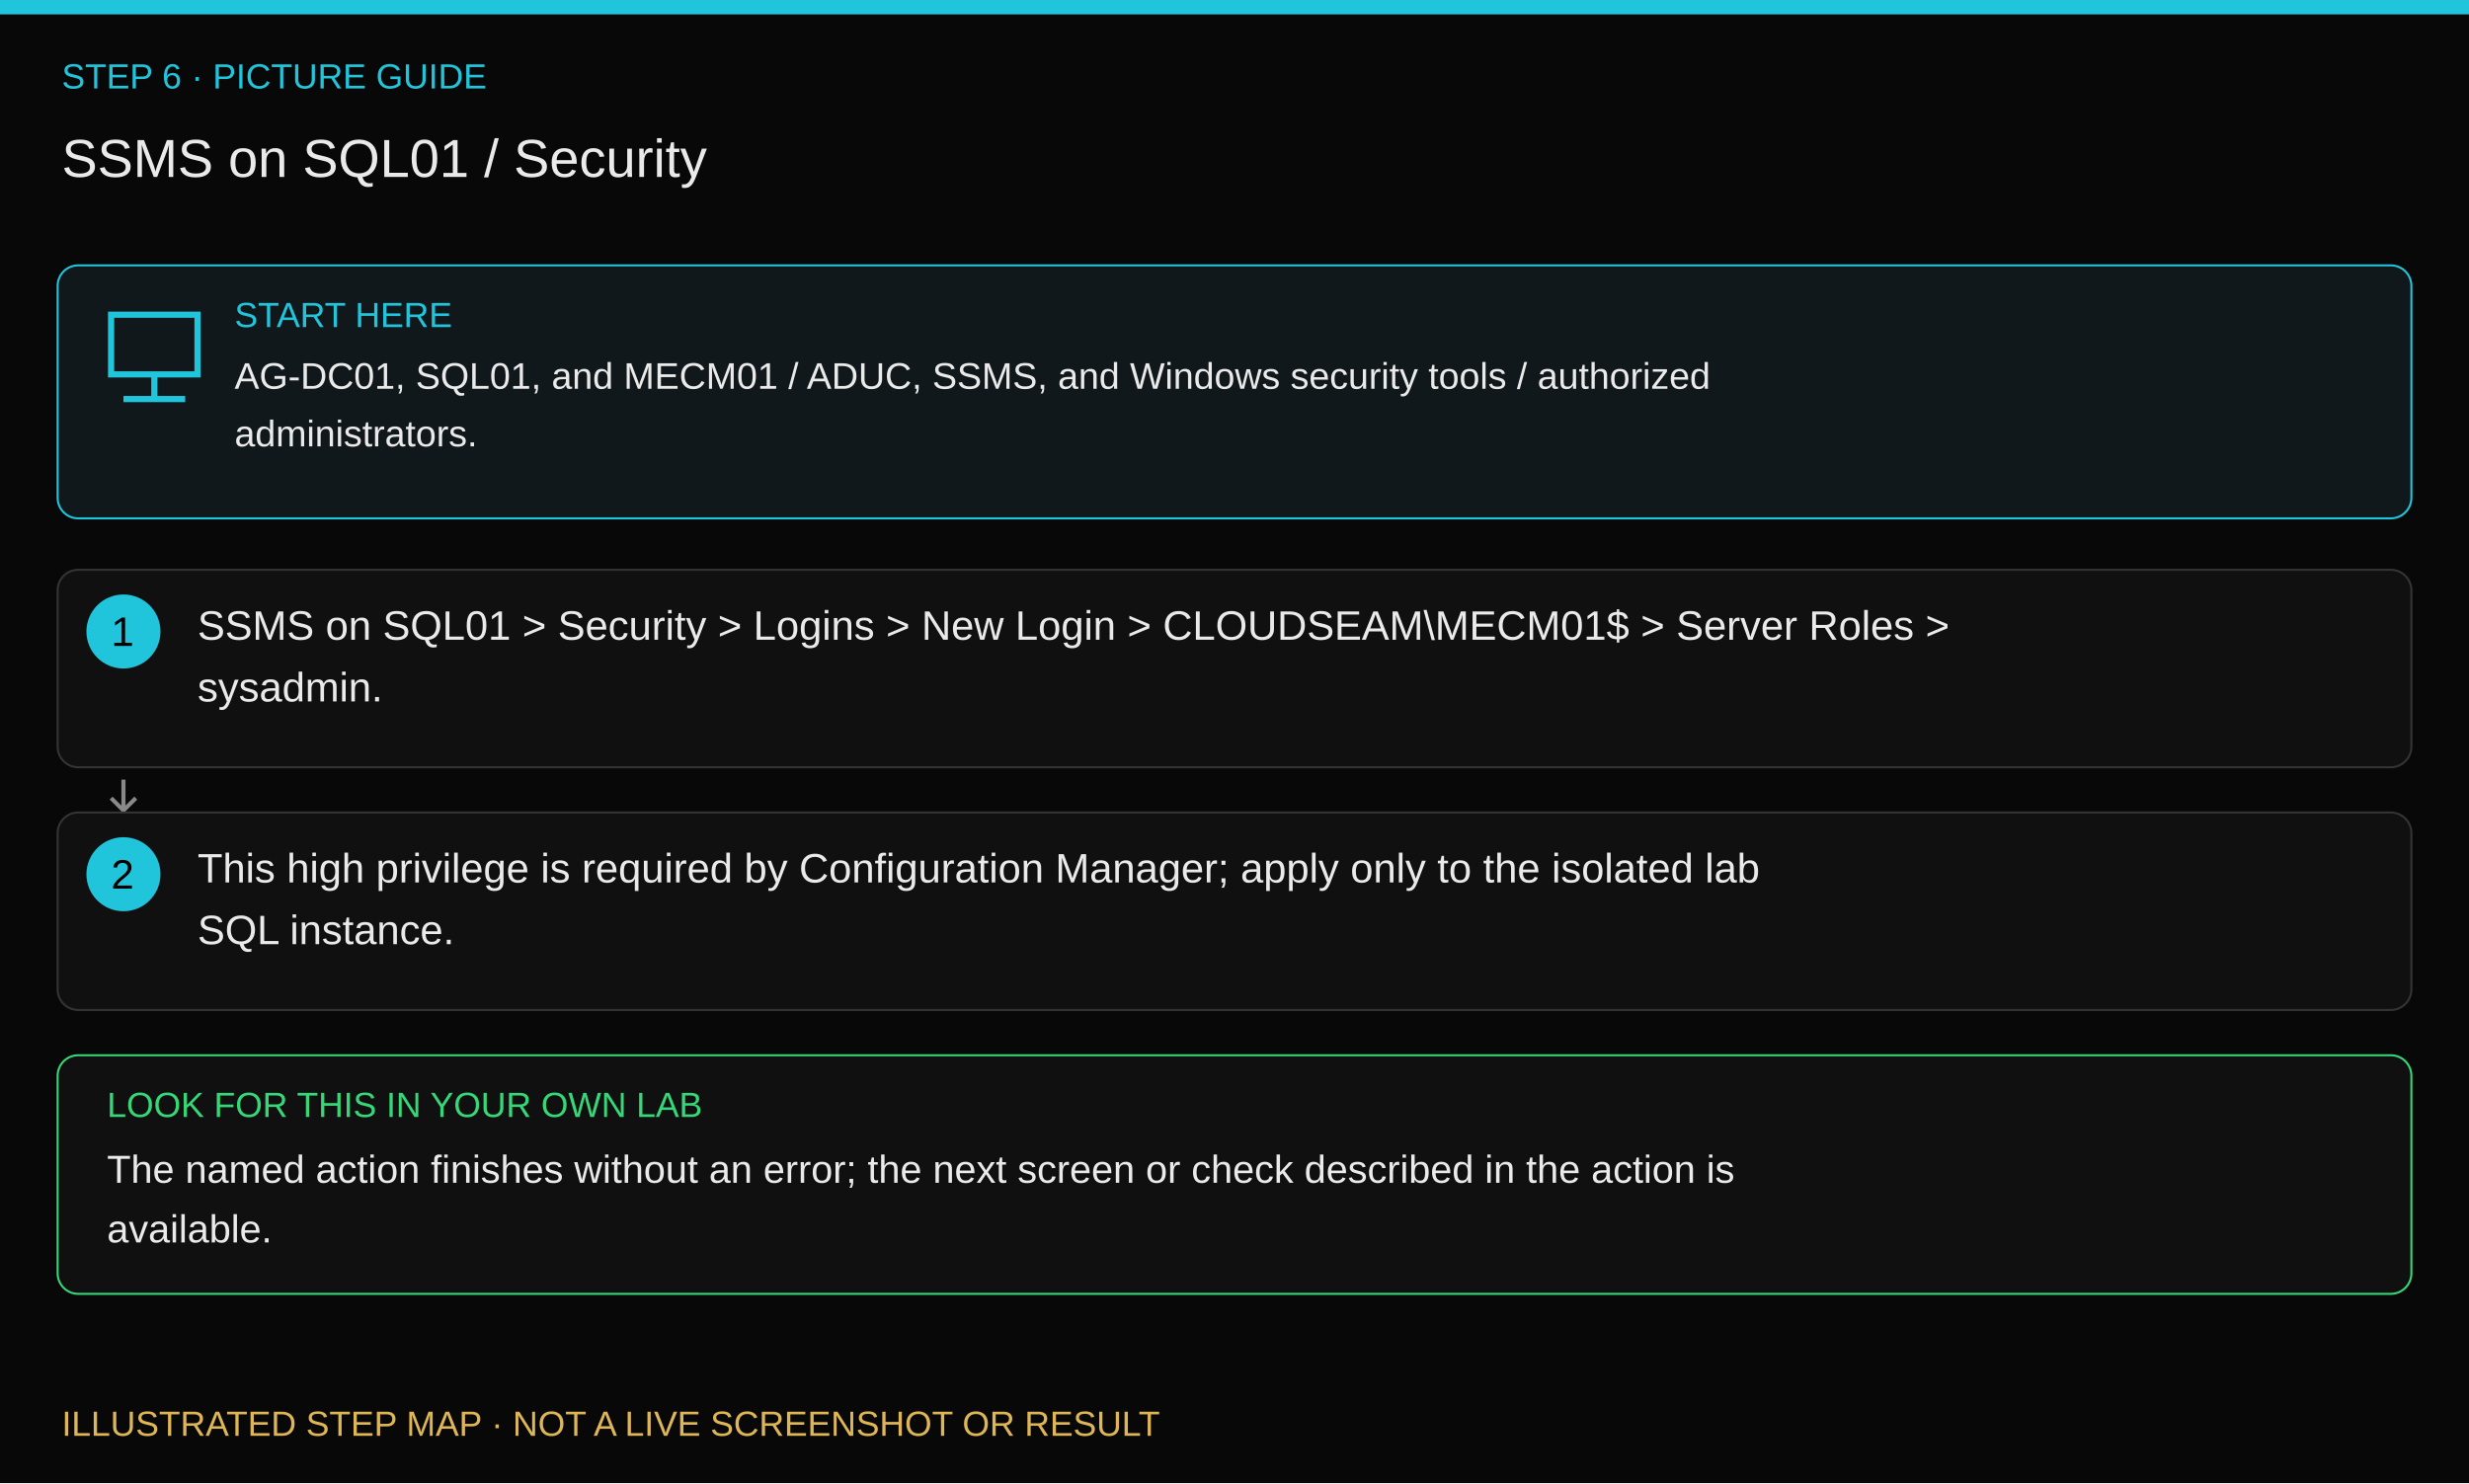
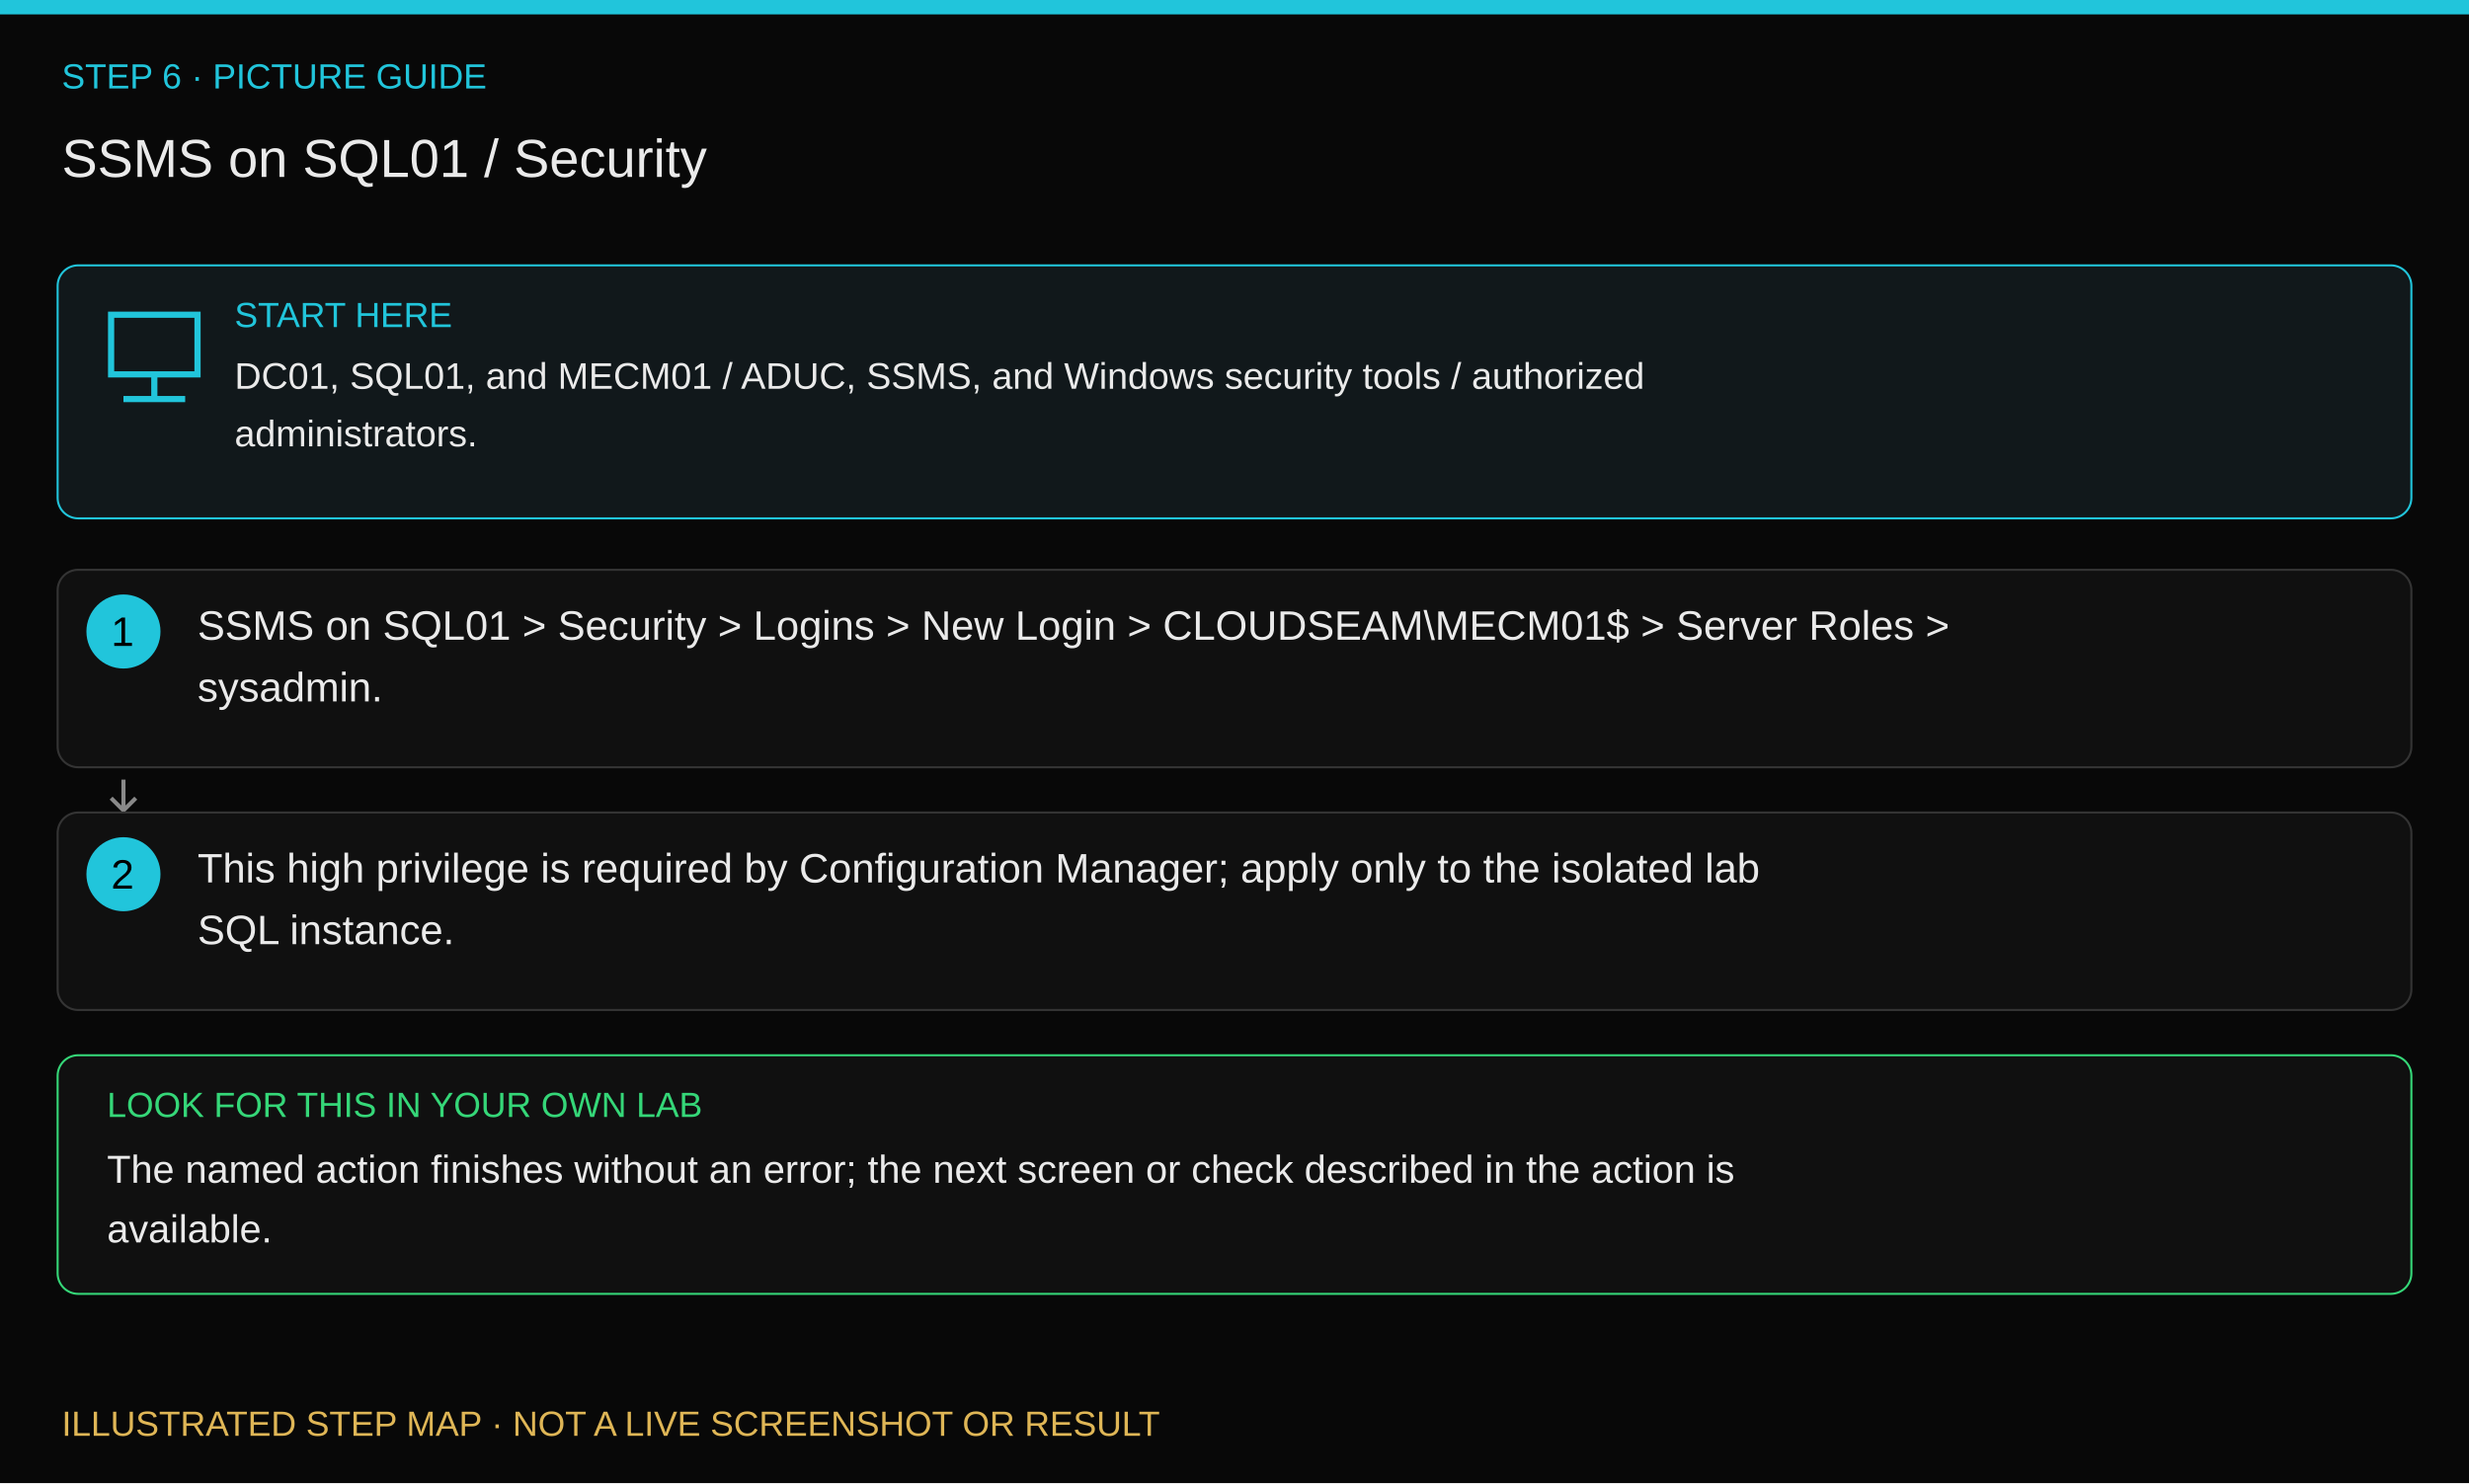
<svg xmlns="http://www.w3.org/2000/svg" width="1200" height="721" viewBox="0 0 1200 721" role="img" aria-labelledby="title desc">
  <rect width="1200" height="721" fill="#080808" />
  <rect width="1200" height="7" fill="#21c5db" />
  <text x="30" y="43" font-family="Arial, sans-serif" font-size="17" fill="#21c5db">STEP 6 · PICTURE GUIDE</text>
  <text x="30" y="86" font-family="Arial, sans-serif" font-size="26" fill="#eaeaea">SSMS on SQL01 / Security</text>
  <rect x="28" y="129" width="1144" height="123" rx="10" fill="#11181b" stroke="#21c5db" />
  <path d="M54 153h42v29H54zm21 29v12m-15 0h30" fill="none" stroke="#21c5db" stroke-width="3" />
  <text x="114" y="159" font-family="Arial, sans-serif" font-size="17" fill="#21c5db">START HERE</text>
-   <text x="114" y="189" font-family="Arial, sans-serif" font-size="18" fill="#eaeaea">AG-DC01, SQL01, and MECM01 / ADUC, SSMS, and Windows security tools / authorized</text>
+   <text x="114" y="189" font-family="Arial, sans-serif" font-size="18" fill="#eaeaea">DC01, SQL01, and MECM01 / ADUC, SSMS, and Windows security tools / authorized</text>
  <text x="114" y="217" font-family="Arial, sans-serif" font-size="18" fill="#eaeaea">administrators.</text>
  <rect x="28" y="277" width="1144" height="96" rx="10" fill="#101010" stroke="#343434" />
  <circle cx="60" cy="307" r="18" fill="#21c5db" />
  <text x="54" y="314" font-family="Arial, sans-serif" font-size="20" fill="#000">1</text>
  <text x="96" y="311" font-family="Arial, sans-serif" font-size="20" fill="#eaeaea">SSMS on SQL01 &gt; Security &gt; Logins &gt; New Login &gt; CLOUDSEAM\MECM01$ &gt; Server Roles &gt;</text>
  <text x="96" y="341" font-family="Arial, sans-serif" font-size="20" fill="#eaeaea">sysadmin.</text>
  <path d="M60 379v15m-6-6 6 6 6-6" fill="none" stroke="#898989" stroke-width="2" />
  <rect x="28" y="395" width="1144" height="96" rx="10" fill="#101010" stroke="#343434" />
  <circle cx="60" cy="425" r="18" fill="#21c5db" />
  <text x="54" y="432" font-family="Arial, sans-serif" font-size="20" fill="#000">2</text>
  <text x="96" y="429" font-family="Arial, sans-serif" font-size="20" fill="#eaeaea">This high privilege is required by Configuration Manager; apply only to the isolated lab</text>
  <text x="96" y="459" font-family="Arial, sans-serif" font-size="20" fill="#eaeaea">SQL instance.</text>
  <rect x="28" y="513" width="1144" height="116" rx="10" fill="#101010" stroke="#35d778" />
  <text x="52" y="543" font-family="Arial, sans-serif" font-size="17" fill="#35d778">LOOK FOR THIS IN YOUR OWN LAB</text>
  <text x="52" y="575" font-family="Arial, sans-serif" font-size="19" fill="#eaeaea">The named action finishes without an error; the next screen or check described in the action is</text>
  <text x="52" y="604" font-family="Arial, sans-serif" font-size="19" fill="#eaeaea">available.</text>
  <text x="30" y="698" font-family="Arial, sans-serif" font-size="17" fill="#dfb656">ILLUSTRATED STEP MAP · NOT A LIVE SCREENSHOT OR RESULT</text>
</svg>
